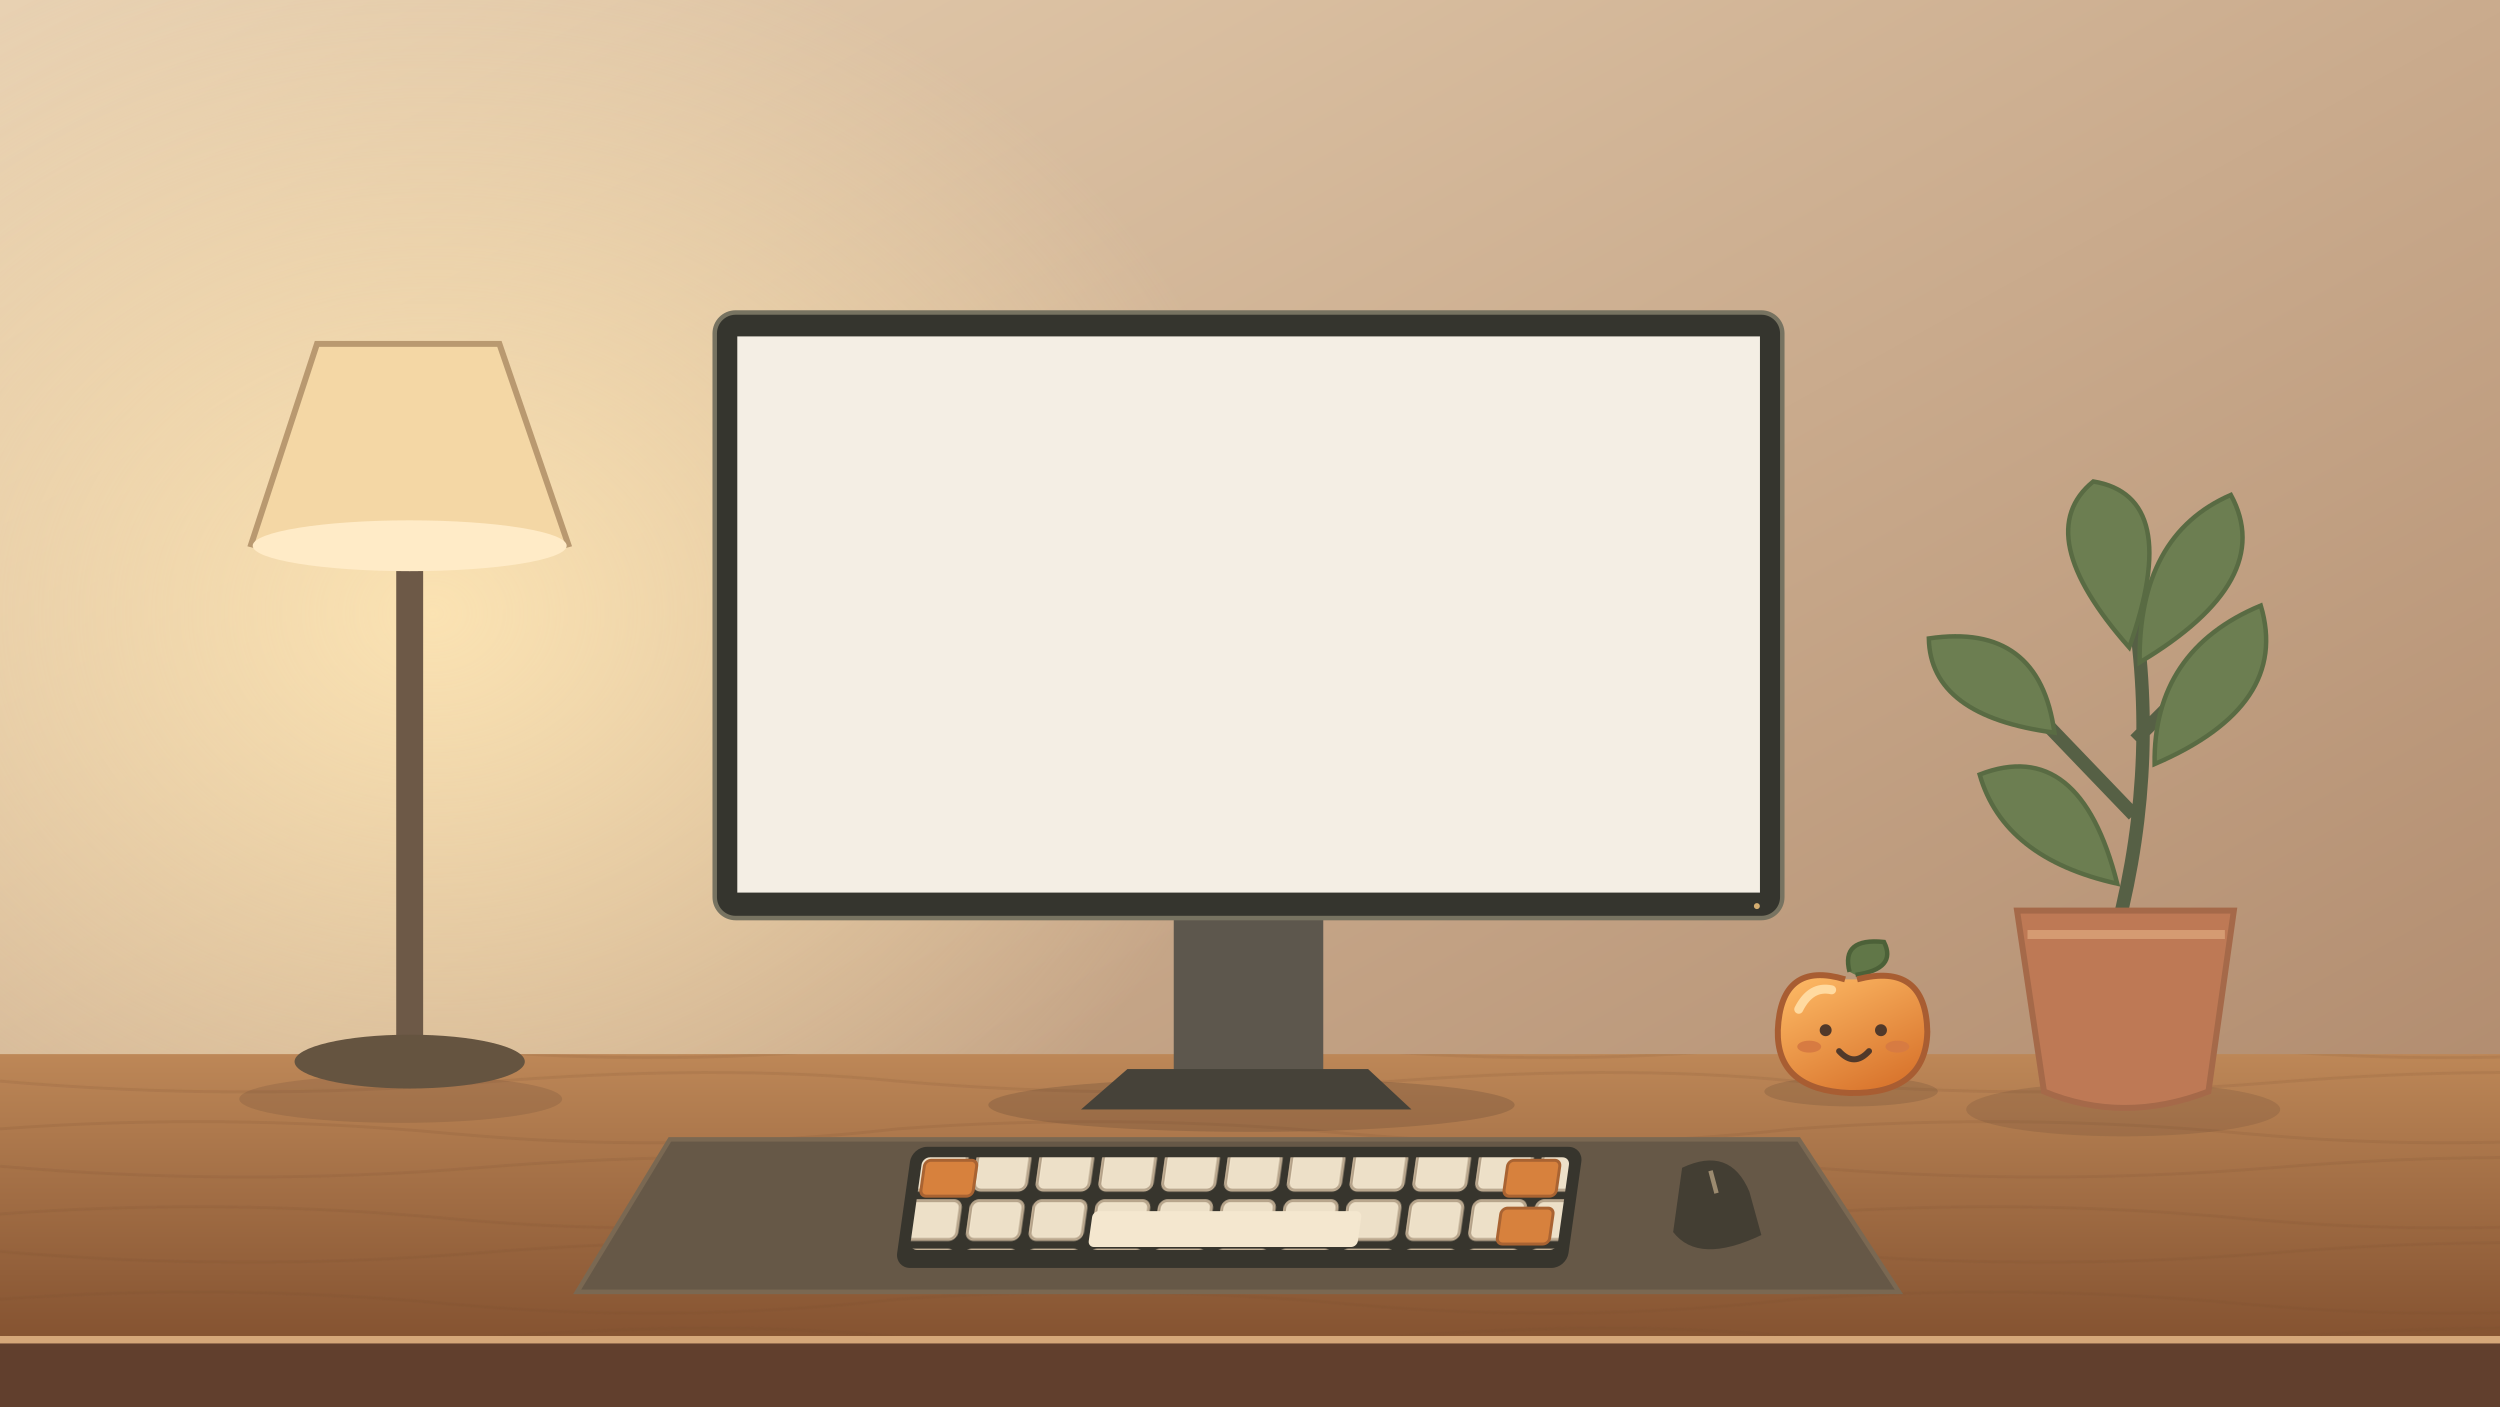
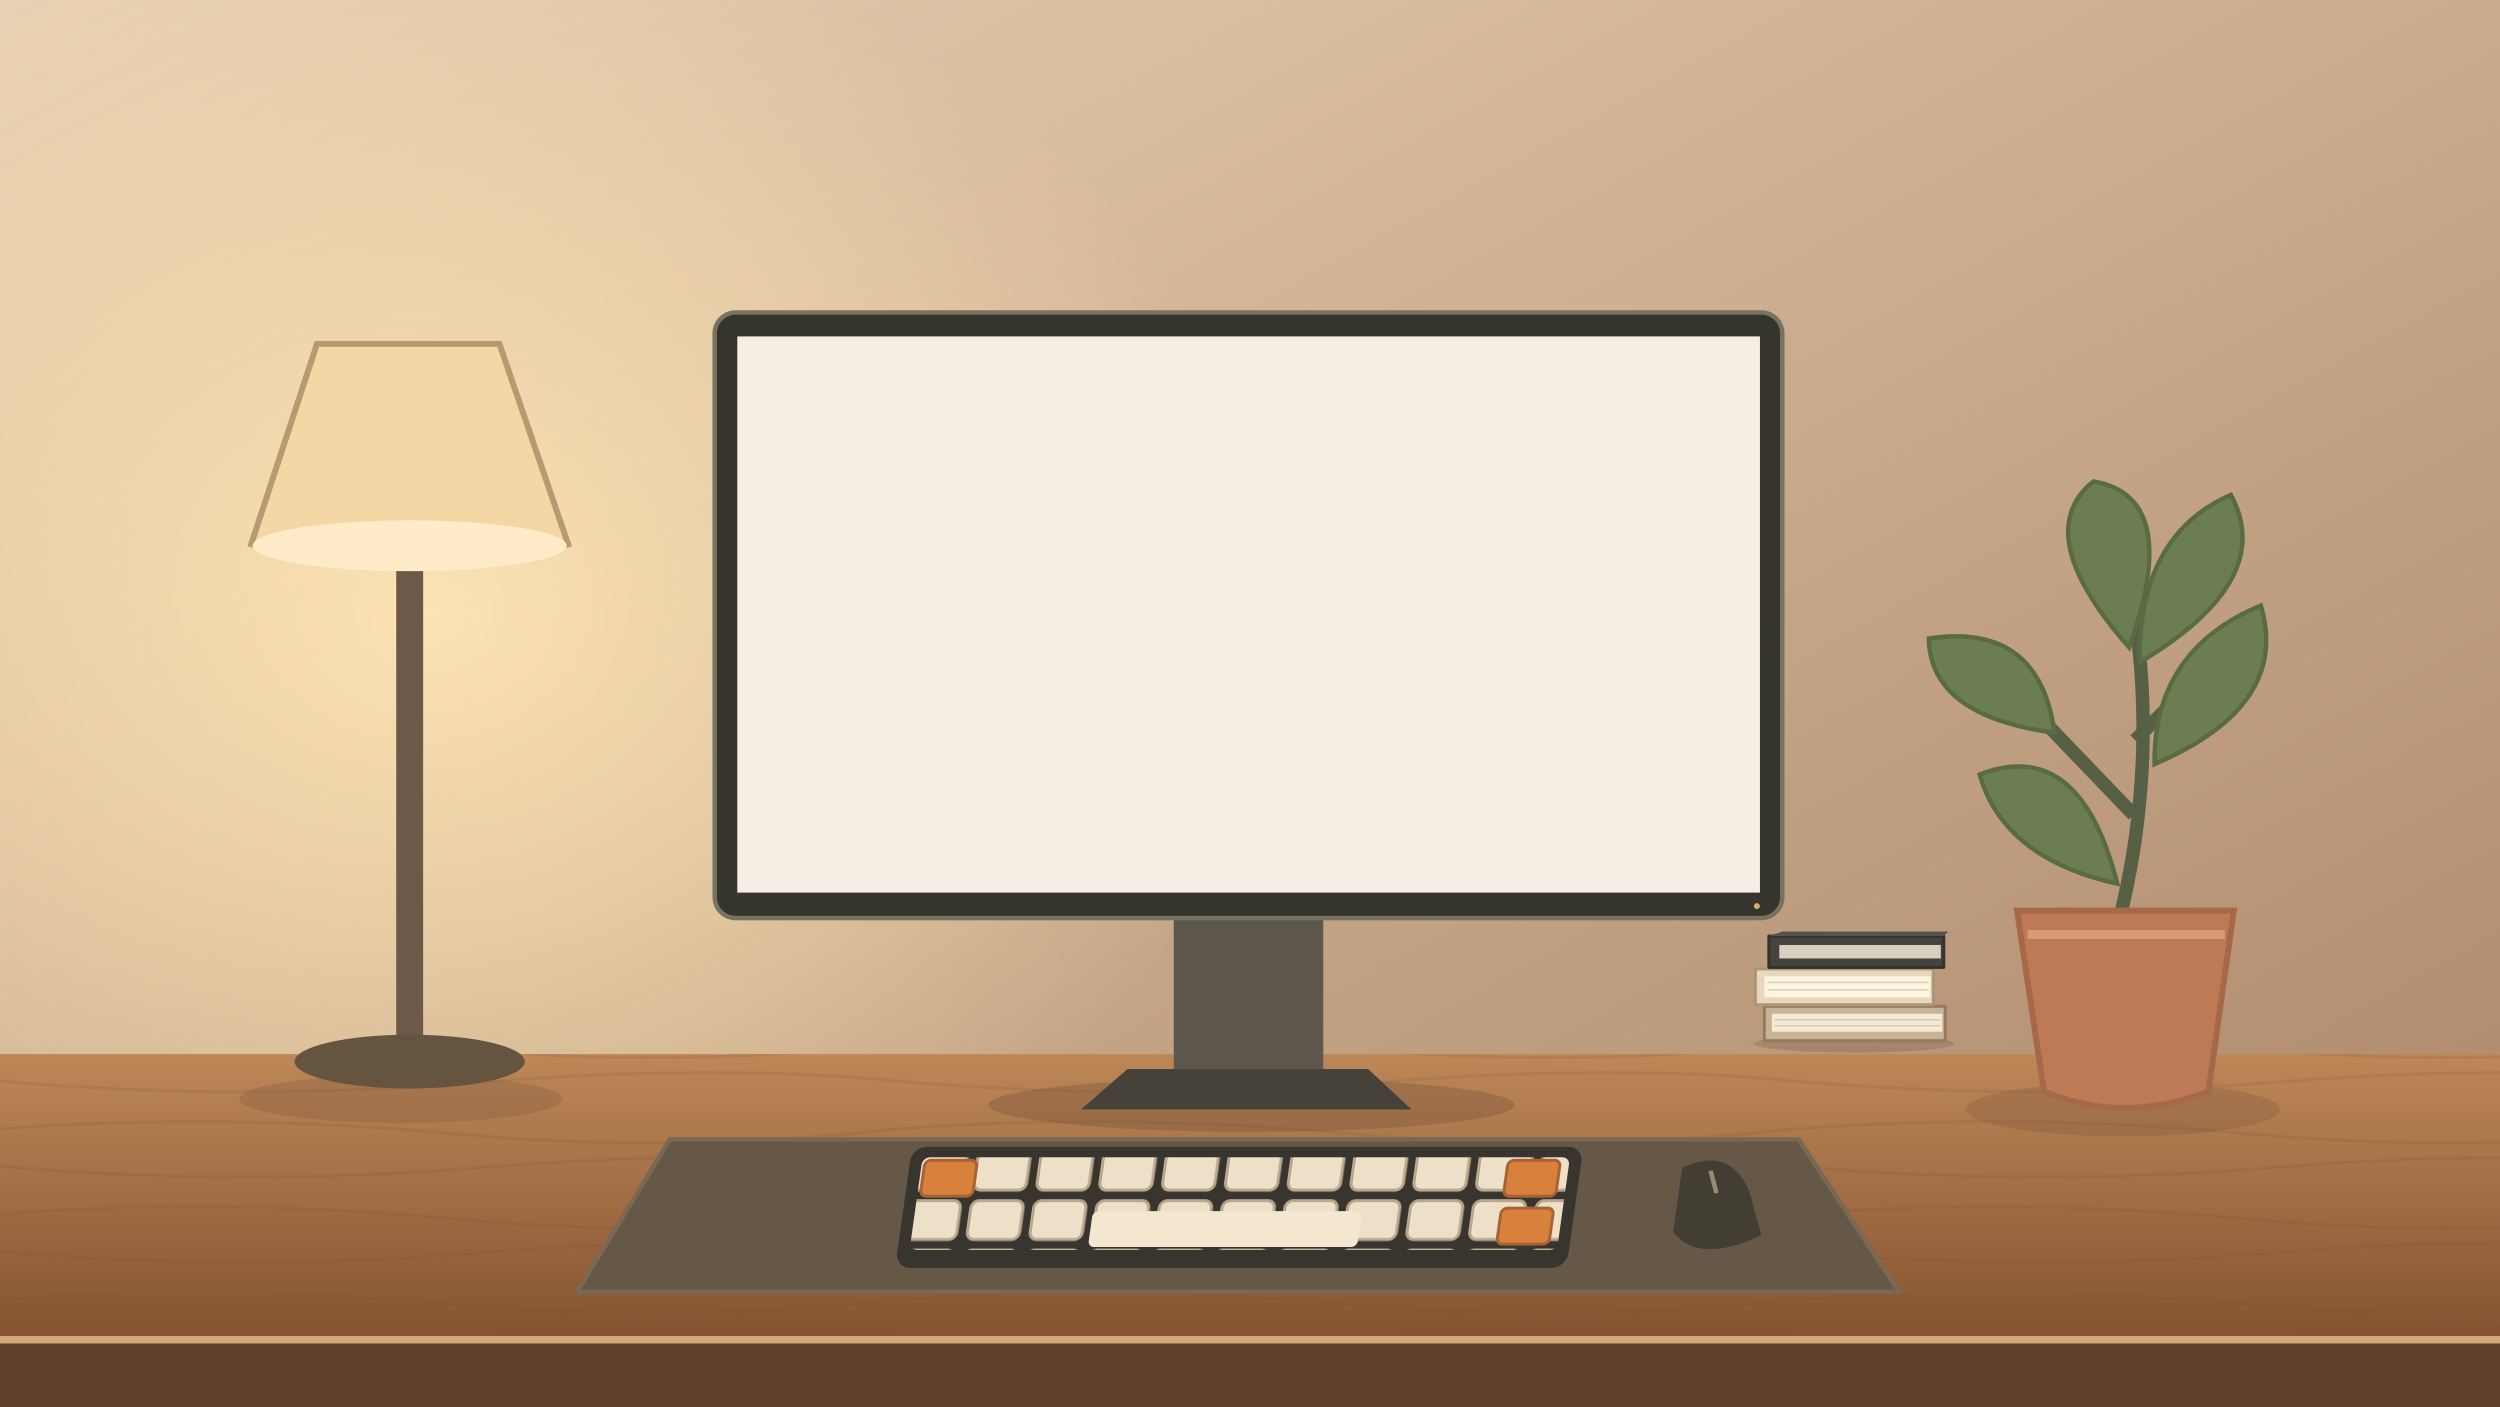
<svg xmlns="http://www.w3.org/2000/svg" width="1672" height="941" viewBox="0 0 1672 941" role="img" aria-labelledby="title desc">
  <defs>
    <linearGradient id="wall" x2="1" y2="1">
      <stop stop-color="#e8d1b2" />
      <stop offset="1" stop-color="#ab8467" />
    </linearGradient>
    <linearGradient id="wood" x2="0" y2="1">
      <stop stop-color="#bd8757" />
      <stop offset="1" stop-color="#855331" />
    </linearGradient>
    <radialGradient id="light">
      <stop stop-color="#ffe7b5" stop-opacity=".9" />
      <stop offset="1" stop-color="#ffe7b5" stop-opacity="0" />
    </radialGradient>
-     <linearGradient id="fruit" x2=".6" y2="1">
-       <stop stop-color="#ffbd68" />
-       <stop offset="1" stop-color="#da772f" />
-     </linearGradient>
    <pattern id="keys" width="42" height="33" patternUnits="userSpaceOnUse">
      <rect x="3" y="3" width="35" height="26" rx="5" fill="#ede0c8" stroke="#b7a58c" stroke-width="2" />
    </pattern>
    <pattern id="grain" width="600" height="57" patternUnits="userSpaceOnUse">
      <path d="M0 14Q150 3 300 17T600 14M0 39Q160 53 320 40T600 39" fill="none" stroke="#71482f" opacity=".14" stroke-width="2" />
    </pattern>
  </defs>
  <path fill="url(#wall)" d="M0 0h1672v941H0z" />
  <ellipse cx="290" cy="410" rx="560" ry="470" fill="url(#light)" />
  <path d="M0 705H1672V895H0Z" fill="url(#wood)" />
  <path d="M0 705H1672V895H0Z" fill="url(#grain)" />
  <path d="M0 895H1672V941H0Z" fill="#613f2d" />
  <path d="M0 896H1672" stroke="#d5a779" stroke-width="5" />
  <ellipse cx="268" cy="735" rx="108" ry="16" fill="#674a35" opacity=".22" />
  <path d="M274 352V696" stroke="#6d5947" stroke-width="18" />
  <ellipse cx="274" cy="710" rx="77" ry="18" fill="#655440" />
  <path d="M212 230H334L380 364Q274 394 168 364Z" fill="#f4d7a5" stroke="#b99970" stroke-width="4" />
  <ellipse cx="274" cy="365" rx="105" ry="17" fill="#ffebc7" />
  <ellipse cx="837" cy="739" rx="176" ry="18" fill="#674a35" opacity=".3" />
  <path d="M785 600H885V718H785Z" fill="#5d574d" />
  <path d="M754 715H915L944 742H723Z" fill="#464239" />
  <rect x="478" y="209" width="714" height="405" rx="14" fill="#35352e" stroke="#777361" stroke-width="3" />
  <svg x="29.49%" y="23.91%" width="40.91%" height="39.53%" viewBox="0 0 684 372">
    <path fill="#f4eee4" d="M0 0H684V372H0Z" />
  </svg>
  <circle cx="1175" cy="606" r="2" fill="#d4ad70" />
  <path d="M448 762H1203L1270 864H386Z" fill="#665847" stroke="#7a6852" stroke-width="3" />
  <g transform="translate(610 767) skewX(-8)">
    <rect width="449" height="81" rx="10" fill="#37352d" />
    <rect x="8" y="7" width="433" height="62" rx="5" fill="url(#keys)" />
    <g fill="#d7813d" stroke="#a96332" stroke-width="2">
      <rect x="10" y="9" width="35" height="24" rx="4" />
      <rect x="400" y="9" width="35" height="24" rx="4" />
      <rect x="400" y="41" width="35" height="24" rx="4" />
    </g>
    <rect x="127" y="43" width="180" height="24" rx="4" fill="#f4e7cf" />
  </g>
  <path d="M1125 781Q1157 766 1170 797L1178 826Q1136 846 1119 824Z" fill="#433e33" />
  <path d="M1144 783L1148 798" stroke="#9b8a6f" stroke-width="3" />
  <ellipse cx="1420" cy="742" rx="105" ry="18" fill="#674a35" opacity=".22" />
  <path d="M1416 621Q1446 505 1424 389M1427 545L1355 470M1428 495L1494 429" fill="none" stroke="#566045" stroke-width="9" />
  <g fill="#6c7e51" stroke="#596b43" stroke-width="3">
    <path d="M1424 433Q1357 357 1400 322Q1460 332 1424 433Z" />
    <path d="M1416 591Q1340 574 1324 518Q1391 492 1416 591Z" />
    <path d="M1441 511Q1440 435 1512 405Q1532 472 1441 511Z" />
    <path d="M1374 490Q1291 479 1290 427Q1364 416 1374 490Z" />
    <path d="M1431 443Q1430 358 1492 331Q1523 388 1431 443Z" />
  </g>
  <path d="M1349 609H1494L1477 730Q1420 752 1367 730Z" fill="#be7955" stroke="#a56949" stroke-width="4" />
  <path d="M1356 625H1488" stroke="#d59b72" stroke-width="6" />
-   <g transform="translate(1186 627)">
-     <ellipse cx="52" cy="103" rx="58" ry="10" fill="#674a35" opacity=".25" />
-     <path d="M51 23Q45 0 74 3Q83 21 55 25" fill="#617748" stroke="#4c6138" stroke-width="3" />
-     <path d="M48 28Q5 15 3 62Q2 102 51 104Q102 105 103 63Q102 16 56 28" fill="url(#fruit)" stroke="#a85d32" stroke-width="4" />
-     <path d="M17 48Q25 32 39 35" fill="none" stroke="#ffdaa0" stroke-width="6" stroke-linecap="round" />
-     <g fill="#51392a">
-       <circle cx="35" cy="62" r="4" />
-       <circle cx="72" cy="62" r="4" />
-     </g>
-     <path d="M44 76Q54 87 64 76" fill="none" stroke="#51392a" stroke-width="4" stroke-linecap="round" />
-     <g fill="#d77b42">
-       <ellipse cx="24" cy="73" rx="8" ry="4" />
-       <ellipse cx="83" cy="73" rx="8" ry="4" />
-     </g>
+   <g stroke-linejoin="round">
+     <ellipse cx="1240" cy="698" rx="67" ry="6" fill="#674a35" opacity=".25" />
+     <path d="M1180 673H1301V696H1180Z" fill="#c9b395" stroke="#927b60" stroke-width="2" />
+     <path d="M1185 678H1299V690H1185Z" fill="#f4ead7" />
+     <path d="M1187 682H1298M1187 686H1298" stroke="#d7c9b0" />
+     <path d="M1174 648H1293V672H1174Z" fill="#e6d7bd" stroke="#ac9575" stroke-width="2" />
+     <path d="M1180 653H1291V667H1180Z" fill="#fff4df" />
+     <path d="M1182 657H1290M1182 662H1290" stroke="#ddcfb7" />
+     <path d="M1183 626H1300V647H1183Z" fill="#45433f" stroke="#34322f" stroke-width="2" />
+     <path d="M1190 632H1298V641H1190Z" fill="#d9d0bf" />
+     <path d="M1183 626L1192 623H1303L1300 626Z" fill="#56534e" />
  </g>
</svg>
